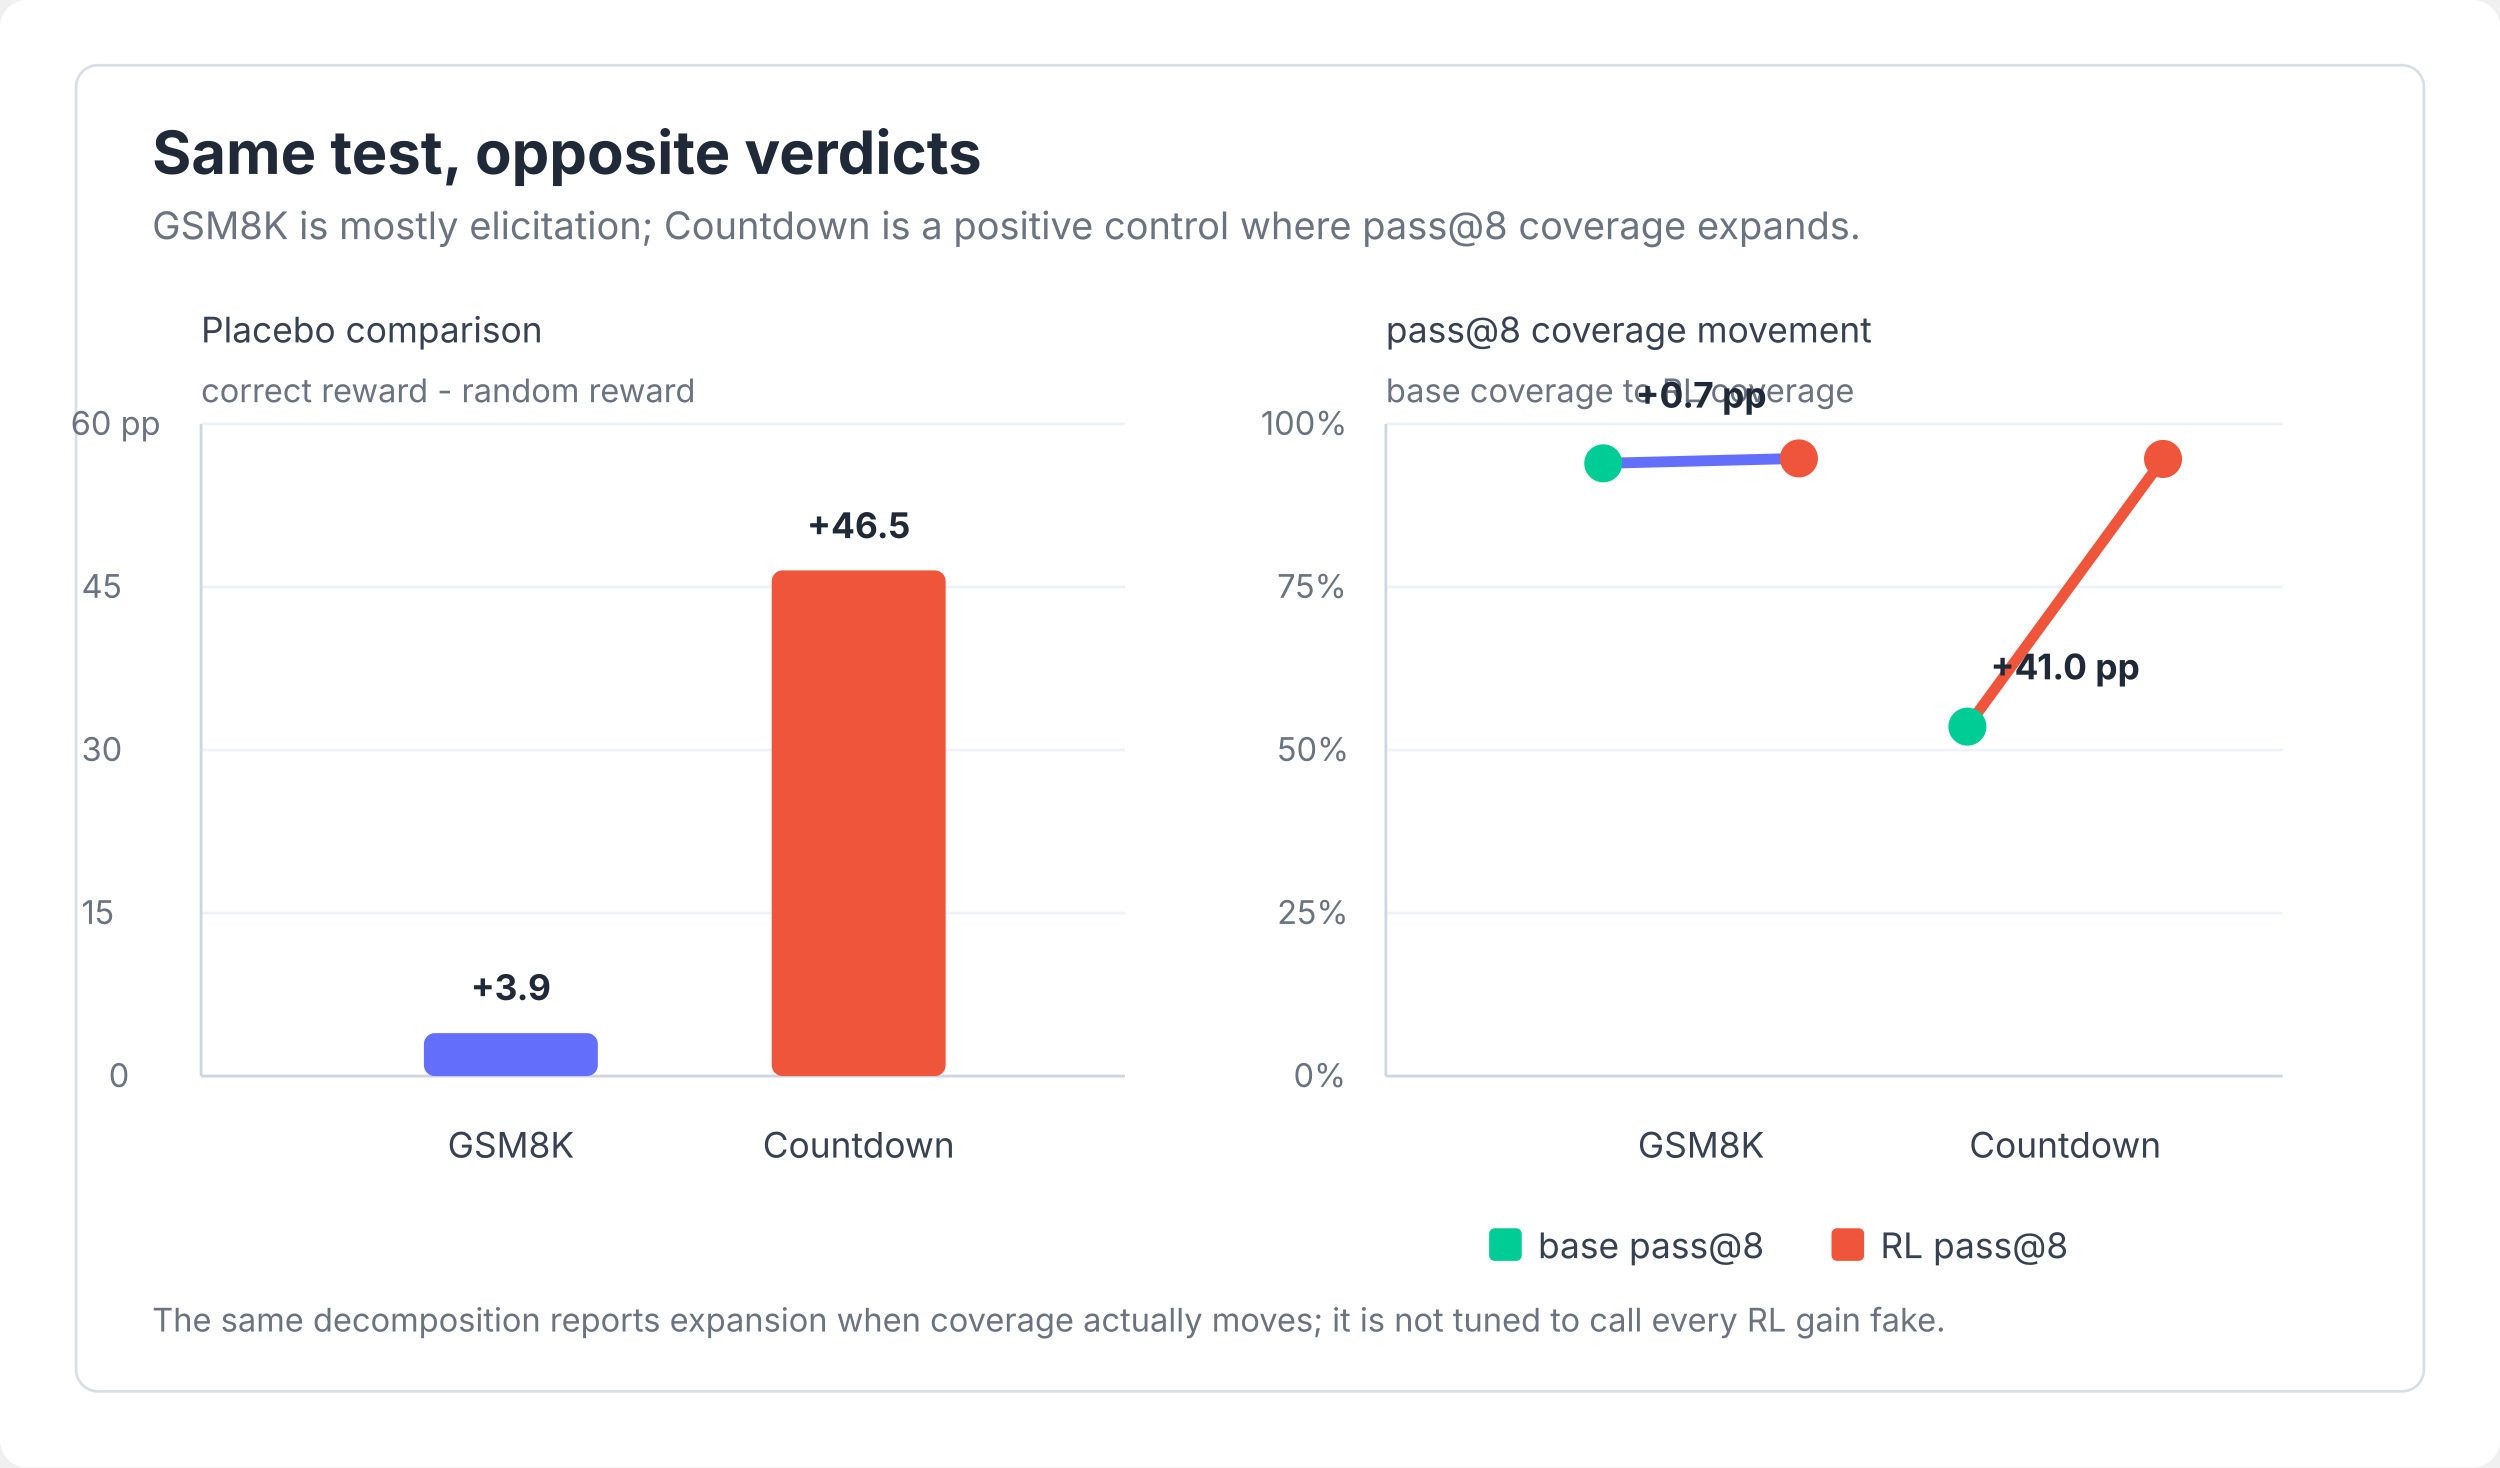
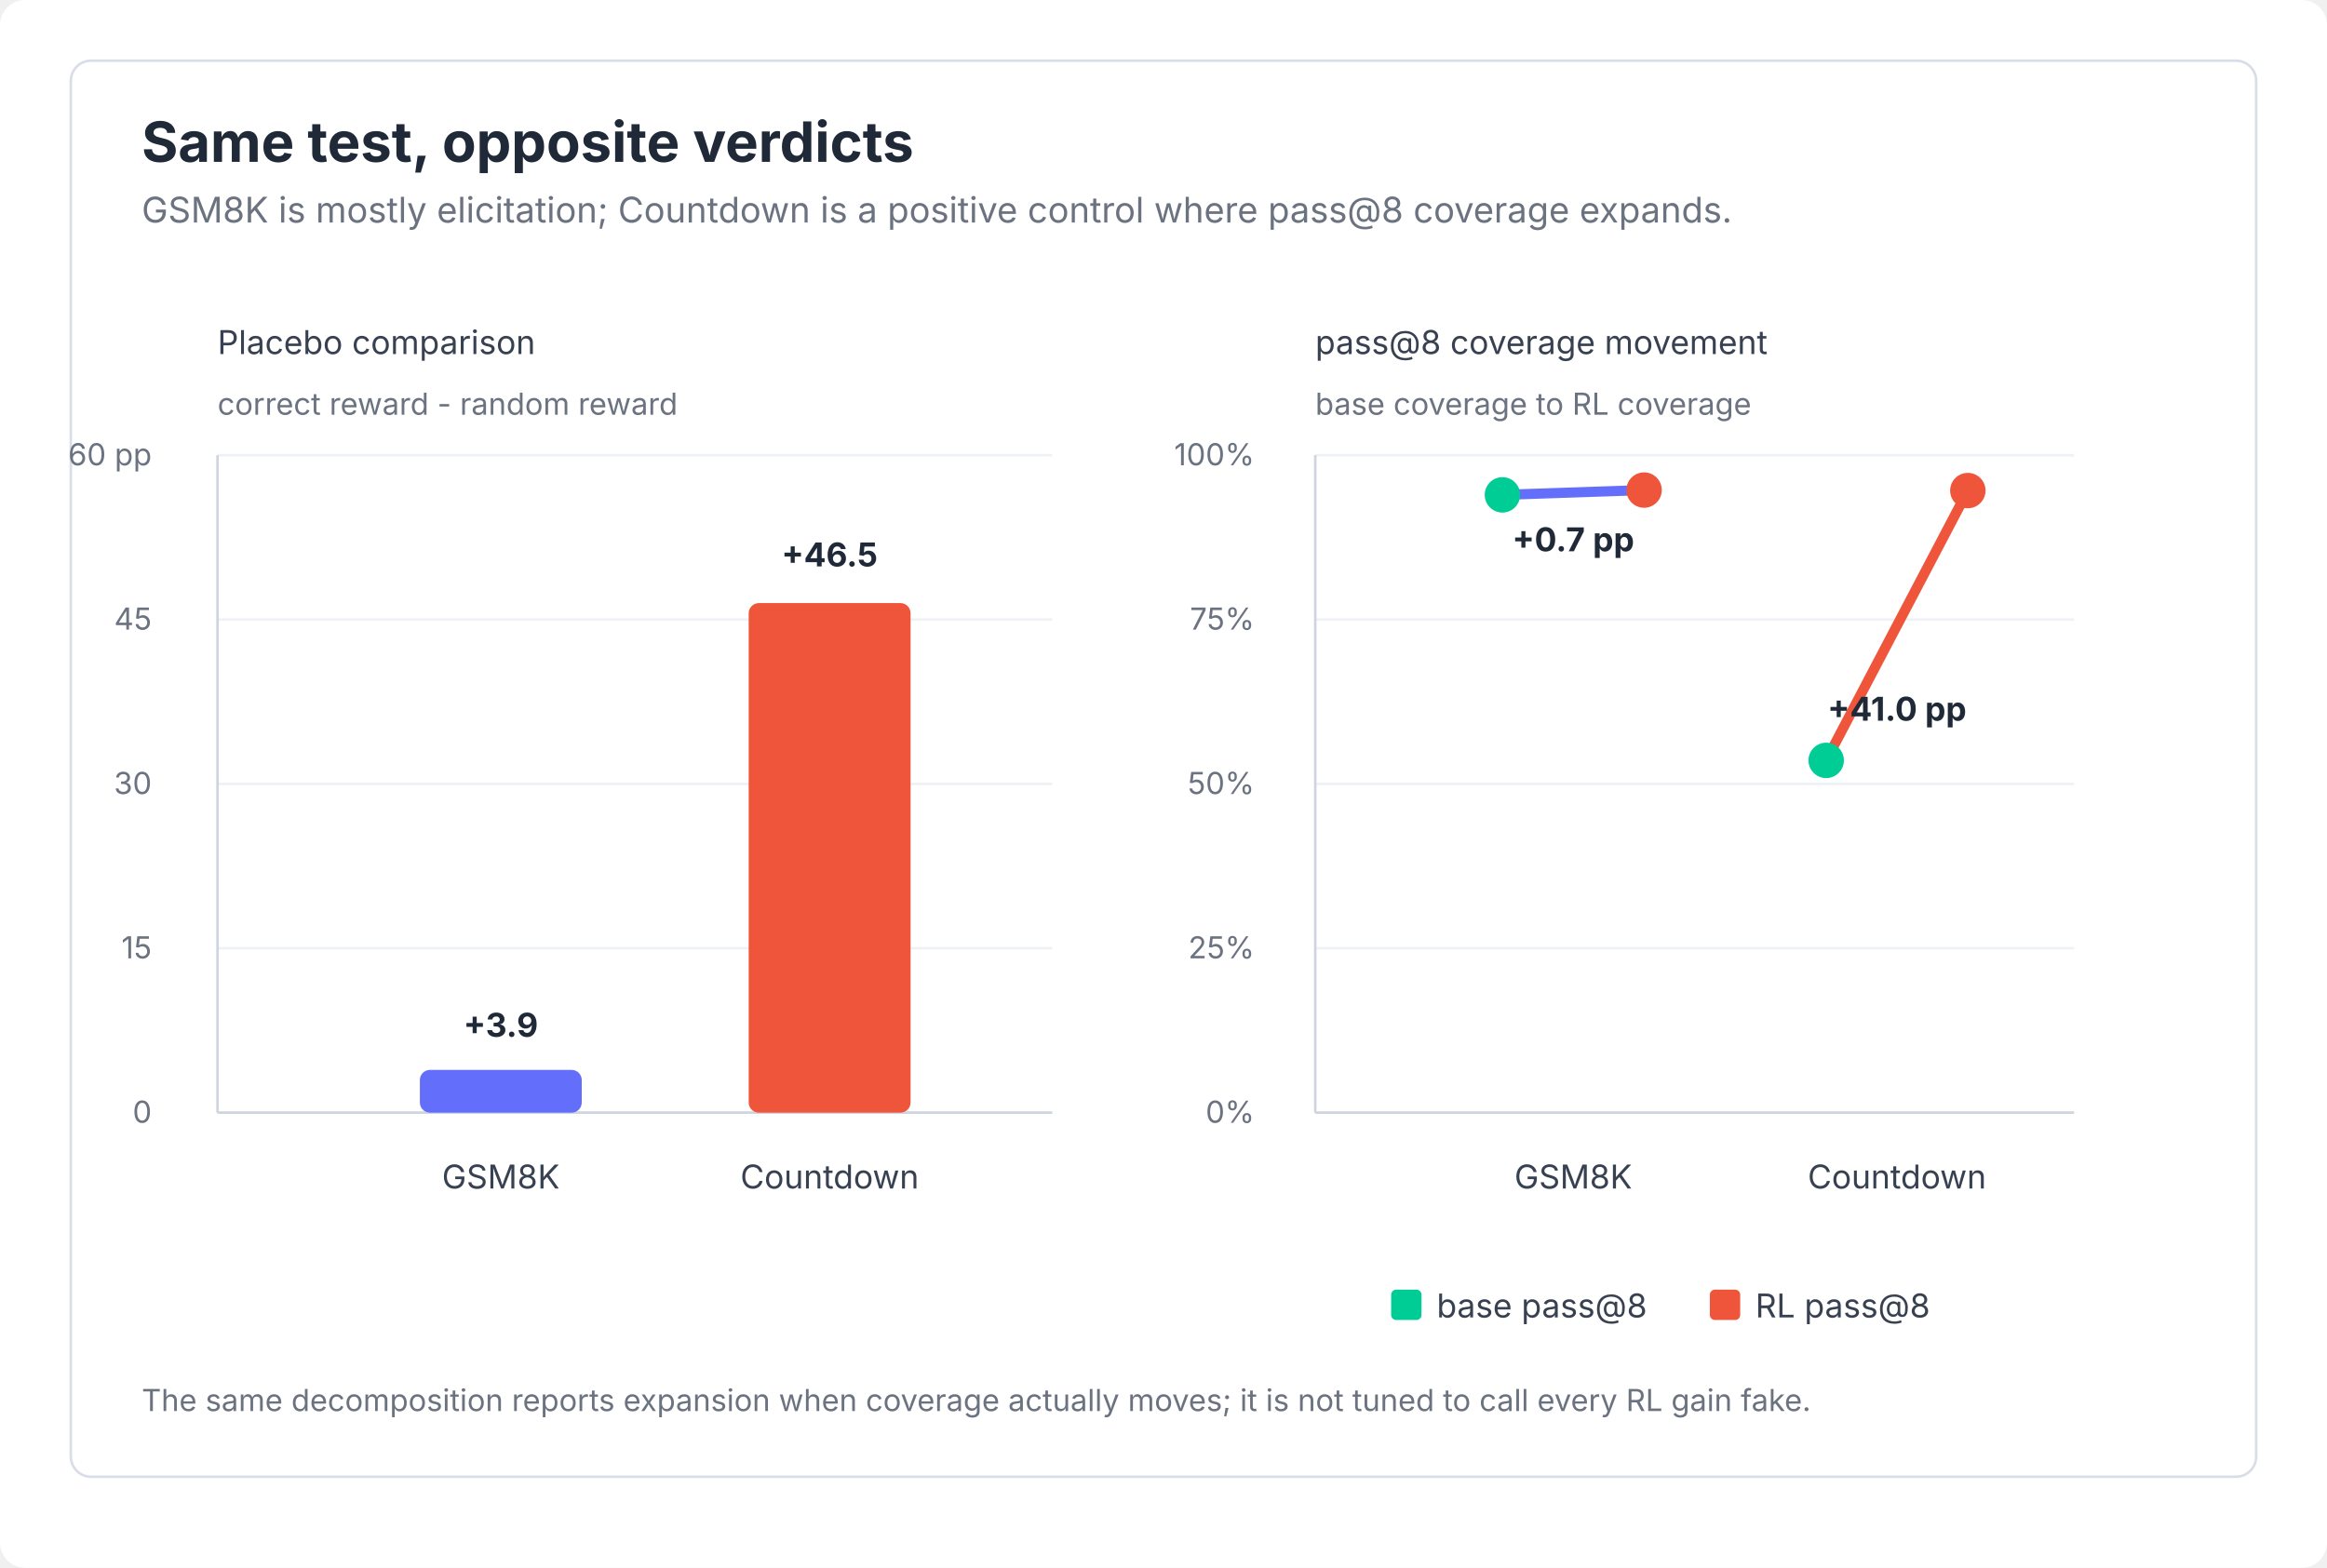
- <svg xmlns="http://www.w3.org/2000/svg" width="920" height="540" viewBox="0 0 920 540" role="img" aria-labelledby="title desc">
+ <svg xmlns="http://www.w3.org/2000/svg" width="920" height="620" viewBox="0 0 920 620" role="img" aria-labelledby="title desc">
  <style>
    .bg { fill: #ffffff; }
    .panel { fill: #ffffff; stroke: #d9dde7; stroke-width: 1; }
    .title { fill: #1f2937; font: 700 22px -apple-system, BlinkMacSystemFont, 'Segoe UI', sans-serif; }
    .subtitle { fill: #6b7280; font: 14px -apple-system, BlinkMacSystemFont, 'Segoe UI', sans-serif; }
    .axis { stroke: #cfd5df; stroke-width: 1; }
    .grid { stroke: #eef1f6; stroke-width: 1; }
    .tick { fill: #6b7280; font: 12px -apple-system, BlinkMacSystemFont, 'Segoe UI', sans-serif; }
    .label { fill: #374151; font: 13px -apple-system, BlinkMacSystemFont, 'Segoe UI', sans-serif; }
    .value { fill: #1f2937; font: 700 13px -apple-system, BlinkMacSystemFont, 'Segoe UI', sans-serif; }
    .small { fill: #6b7280; font: 12px -apple-system, BlinkMacSystemFont, 'Segoe UI', sans-serif; }
    .legend { fill: #374151; font: 13px -apple-system, BlinkMacSystemFont, 'Segoe UI', sans-serif; }
  </style>
-   <rect class="bg" width="920" height="540" rx="10" />
-   <rect class="panel" x="28" y="24" width="864" height="488" rx="8" />
+   <rect class="bg" width="920" height="620" rx="10" />
+   <rect class="panel" x="28" y="24" width="864" height="560" rx="8" />
  <text class="title" x="56" y="64">Same test, opposite verdicts</text>
  <text class="subtitle" x="56" y="88">GSM8K is mostly elicitation; Countdown is a positive control where pass@8 coverage expands.</text>
-   <g transform="translate(74 126)">
+   <g transform="translate(86 140)">
    <text class="label" x="0" y="0">Placebo comparison</text>
-     <text class="small" x="0" y="22">correct reward - random reward</text>
-     <line class="grid" x1="0" y1="270" x2="340" y2="270" />
-     <line class="grid" x1="0" y1="210" x2="340" y2="210" />
-     <line class="grid" x1="0" y1="150" x2="340" y2="150" />
-     <line class="grid" x1="0" y1="90" x2="340" y2="90" />
-     <line class="grid" x1="0" y1="30" x2="340" y2="30" />
-     <line class="axis" x1="0" y1="30" x2="0" y2="270" />
-     <line class="axis" x1="0" y1="270" x2="340" y2="270" />
-     <text class="tick" x="-34" y="274">0</text>
-     <text class="tick" x="-44" y="214">15</text>
-     <text class="tick" x="-44" y="154">30</text>
-     <text class="tick" x="-44" y="94">45</text>
-     <text class="tick" x="-48" y="34">60 pp</text>
-     <rect x="82" y="254.2" width="64" height="15.8" fill="#636efa" rx="4" />
-     <rect x="210" y="83.9" width="64" height="186.1" fill="#ef553b" rx="4" />
-     <text class="value" x="114" y="242" text-anchor="middle">+3.9</text>
-     <text class="value" x="242" y="72" text-anchor="middle">+46.5</text>
-     <text class="label" x="114" y="300" text-anchor="middle">GSM8K</text>
-     <text class="label" x="242" y="300" text-anchor="middle">Countdown</text>
+     <text class="small" x="0" y="24">correct reward - random reward</text>
+     <line class="grid" x1="0" y1="300" x2="330" y2="300" />
+     <line class="grid" x1="0" y1="235" x2="330" y2="235" />
+     <line class="grid" x1="0" y1="170" x2="330" y2="170" />
+     <line class="grid" x1="0" y1="105" x2="330" y2="105" />
+     <line class="grid" x1="0" y1="40" x2="330" y2="40" />
+     <line class="axis" x1="0" y1="40" x2="0" y2="300" />
+     <line class="axis" x1="0" y1="300" x2="330" y2="300" />
+     <text class="tick" x="-26" y="304" text-anchor="end">0</text>
+     <text class="tick" x="-26" y="239" text-anchor="end">15</text>
+     <text class="tick" x="-26" y="174" text-anchor="end">30</text>
+     <text class="tick" x="-26" y="109" text-anchor="end">45</text>
+     <text class="tick" x="-26" y="44" text-anchor="end">60 pp</text>
+     <rect x="80" y="283.1" width="64" height="16.9" fill="#636efa" rx="4" />
+     <rect x="210" y="98.5" width="64" height="201.5" fill="#ef553b" rx="4" />
+     <text class="value" x="112" y="270" text-anchor="middle">+3.9</text>
+     <text class="value" x="242" y="84" text-anchor="middle">+46.5</text>
+     <text class="label" x="112" y="330" text-anchor="middle">GSM8K</text>
+     <text class="label" x="242" y="330" text-anchor="middle">Countdown</text>
  </g>
-   <g transform="translate(510 126)">
+   <g transform="translate(520 140)">
    <text class="label" x="0" y="0">pass@8 coverage movement</text>
-     <text class="small" x="0" y="22">base coverage to RL coverage</text>
-     <line class="grid" x1="0" y1="270" x2="330" y2="270" />
-     <line class="grid" x1="0" y1="210" x2="330" y2="210" />
-     <line class="grid" x1="0" y1="150" x2="330" y2="150" />
-     <line class="grid" x1="0" y1="90" x2="330" y2="90" />
-     <line class="grid" x1="0" y1="30" x2="330" y2="30" />
-     <line class="axis" x1="0" y1="30" x2="0" y2="270" />
-     <line class="axis" x1="0" y1="270" x2="330" y2="270" />
-     <text class="tick" x="-34" y="274">0%</text>
-     <text class="tick" x="-40" y="214">25%</text>
-     <text class="tick" x="-40" y="154">50%</text>
-     <text class="tick" x="-40" y="94">75%</text>
-     <text class="tick" x="-46" y="34">100%</text>
-     <line x1="80" y1="44.5" x2="152" y2="42.7" stroke="#636efa" stroke-width="4" stroke-linecap="round" />
-     <circle cx="80" cy="44.5" r="7" fill="#00cc96" />
-     <circle cx="152" cy="42.7" r="7" fill="#ef553b" />
-     <text class="value" x="116" y="24" text-anchor="middle">+0.7 pp</text>
-     <text class="label" x="116" y="300" text-anchor="middle">GSM8K</text>
-     <line x1="214" y1="141.4" x2="286" y2="42.9" stroke="#ef553b" stroke-width="4" stroke-linecap="round" />
-     <circle cx="214" cy="141.4" r="7" fill="#00cc96" />
-     <circle cx="286" cy="42.9" r="7" fill="#ef553b" />
-     <text class="value" x="250" y="124" text-anchor="middle">+41.0 pp</text>
-     <text class="label" x="250" y="300" text-anchor="middle">Countdown</text>
+     <text class="small" x="0" y="24">base coverage to RL coverage</text>
+     <line class="grid" x1="0" y1="300" x2="300" y2="300" />
+     <line class="grid" x1="0" y1="235" x2="300" y2="235" />
+     <line class="grid" x1="0" y1="170" x2="300" y2="170" />
+     <line class="grid" x1="0" y1="105" x2="300" y2="105" />
+     <line class="grid" x1="0" y1="40" x2="300" y2="40" />
+     <line class="axis" x1="0" y1="40" x2="0" y2="300" />
+     <line class="axis" x1="0" y1="300" x2="300" y2="300" />
+     <text class="tick" x="-24" y="304" text-anchor="end">0%</text>
+     <text class="tick" x="-24" y="239" text-anchor="end">25%</text>
+     <text class="tick" x="-24" y="174" text-anchor="end">50%</text>
+     <text class="tick" x="-24" y="109" text-anchor="end">75%</text>
+     <text class="tick" x="-24" y="44" text-anchor="end">100%</text>
+     <line x1="74" y1="55.7" x2="130" y2="53.8" stroke="#636efa" stroke-width="4" stroke-linecap="round" />
+     <circle cx="74" cy="55.7" r="7" fill="#00cc96" />
+     <circle cx="130" cy="53.8" r="7" fill="#ef553b" />
+     <text class="value" x="102" y="78" text-anchor="middle">+0.7 pp</text>
+     <text class="label" x="102" y="330" text-anchor="middle">GSM8K</text>
+     <line x1="202" y1="160.7" x2="258" y2="54.0" stroke="#ef553b" stroke-width="4" stroke-linecap="round" />
+     <circle cx="202" cy="160.7" r="7" fill="#00cc96" />
+     <circle cx="258" cy="54.0" r="7" fill="#ef553b" />
+     <text class="value" x="230" y="145" text-anchor="middle">+41.0 pp</text>
+     <text class="label" x="230" y="330" text-anchor="middle">Countdown</text>
  </g>
-   <g transform="translate(548 462)">
+   <g transform="translate(550 520)">
    <rect x="0" y="-10" width="12" height="12" fill="#00cc96" rx="2" />
    <text class="legend" x="18" y="1">base pass@8</text>
    <rect x="126" y="-10" width="12" height="12" fill="#ef553b" rx="2" />
    <text class="legend" x="144" y="1">RL pass@8</text>
  </g>
-   <text class="small" x="56" y="490">The same decomposition reports expansion when coverage actually moves; it is not tuned to call every RL gain fake.</text>
+   <text class="small" x="56" y="558">The same decomposition reports expansion when coverage actually moves; it is not tuned to call every RL gain fake.</text>
</svg>
